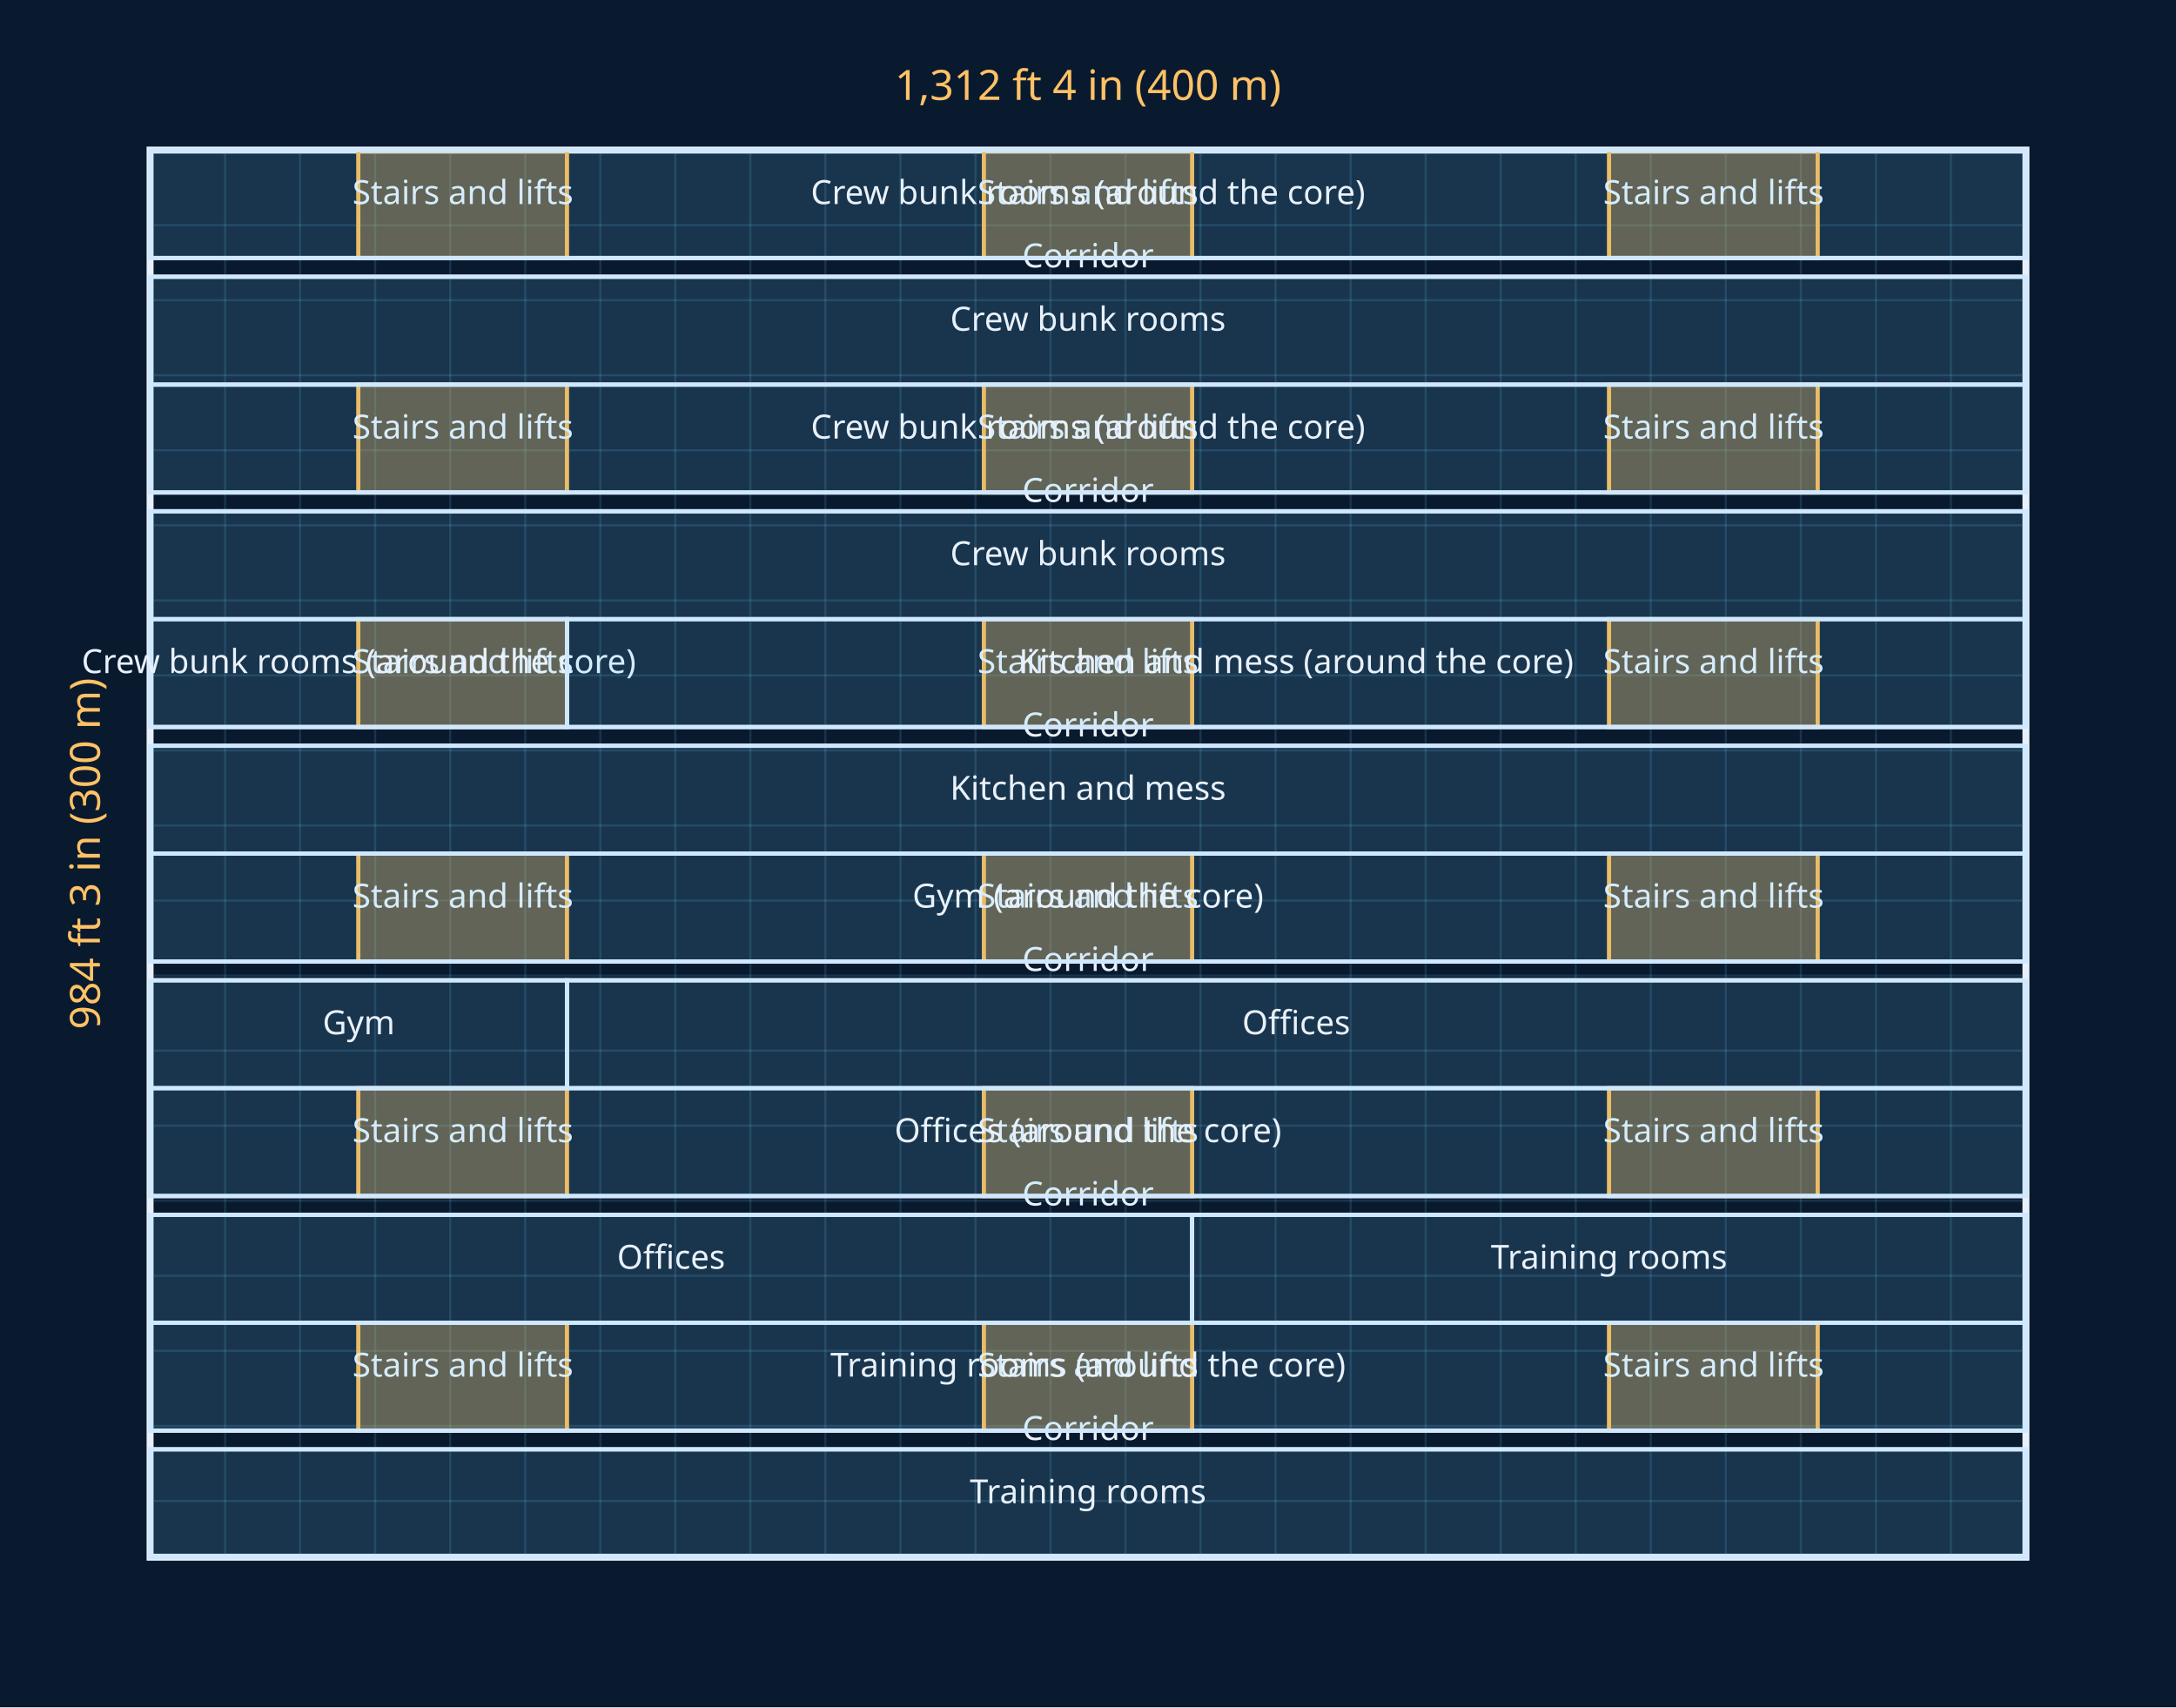
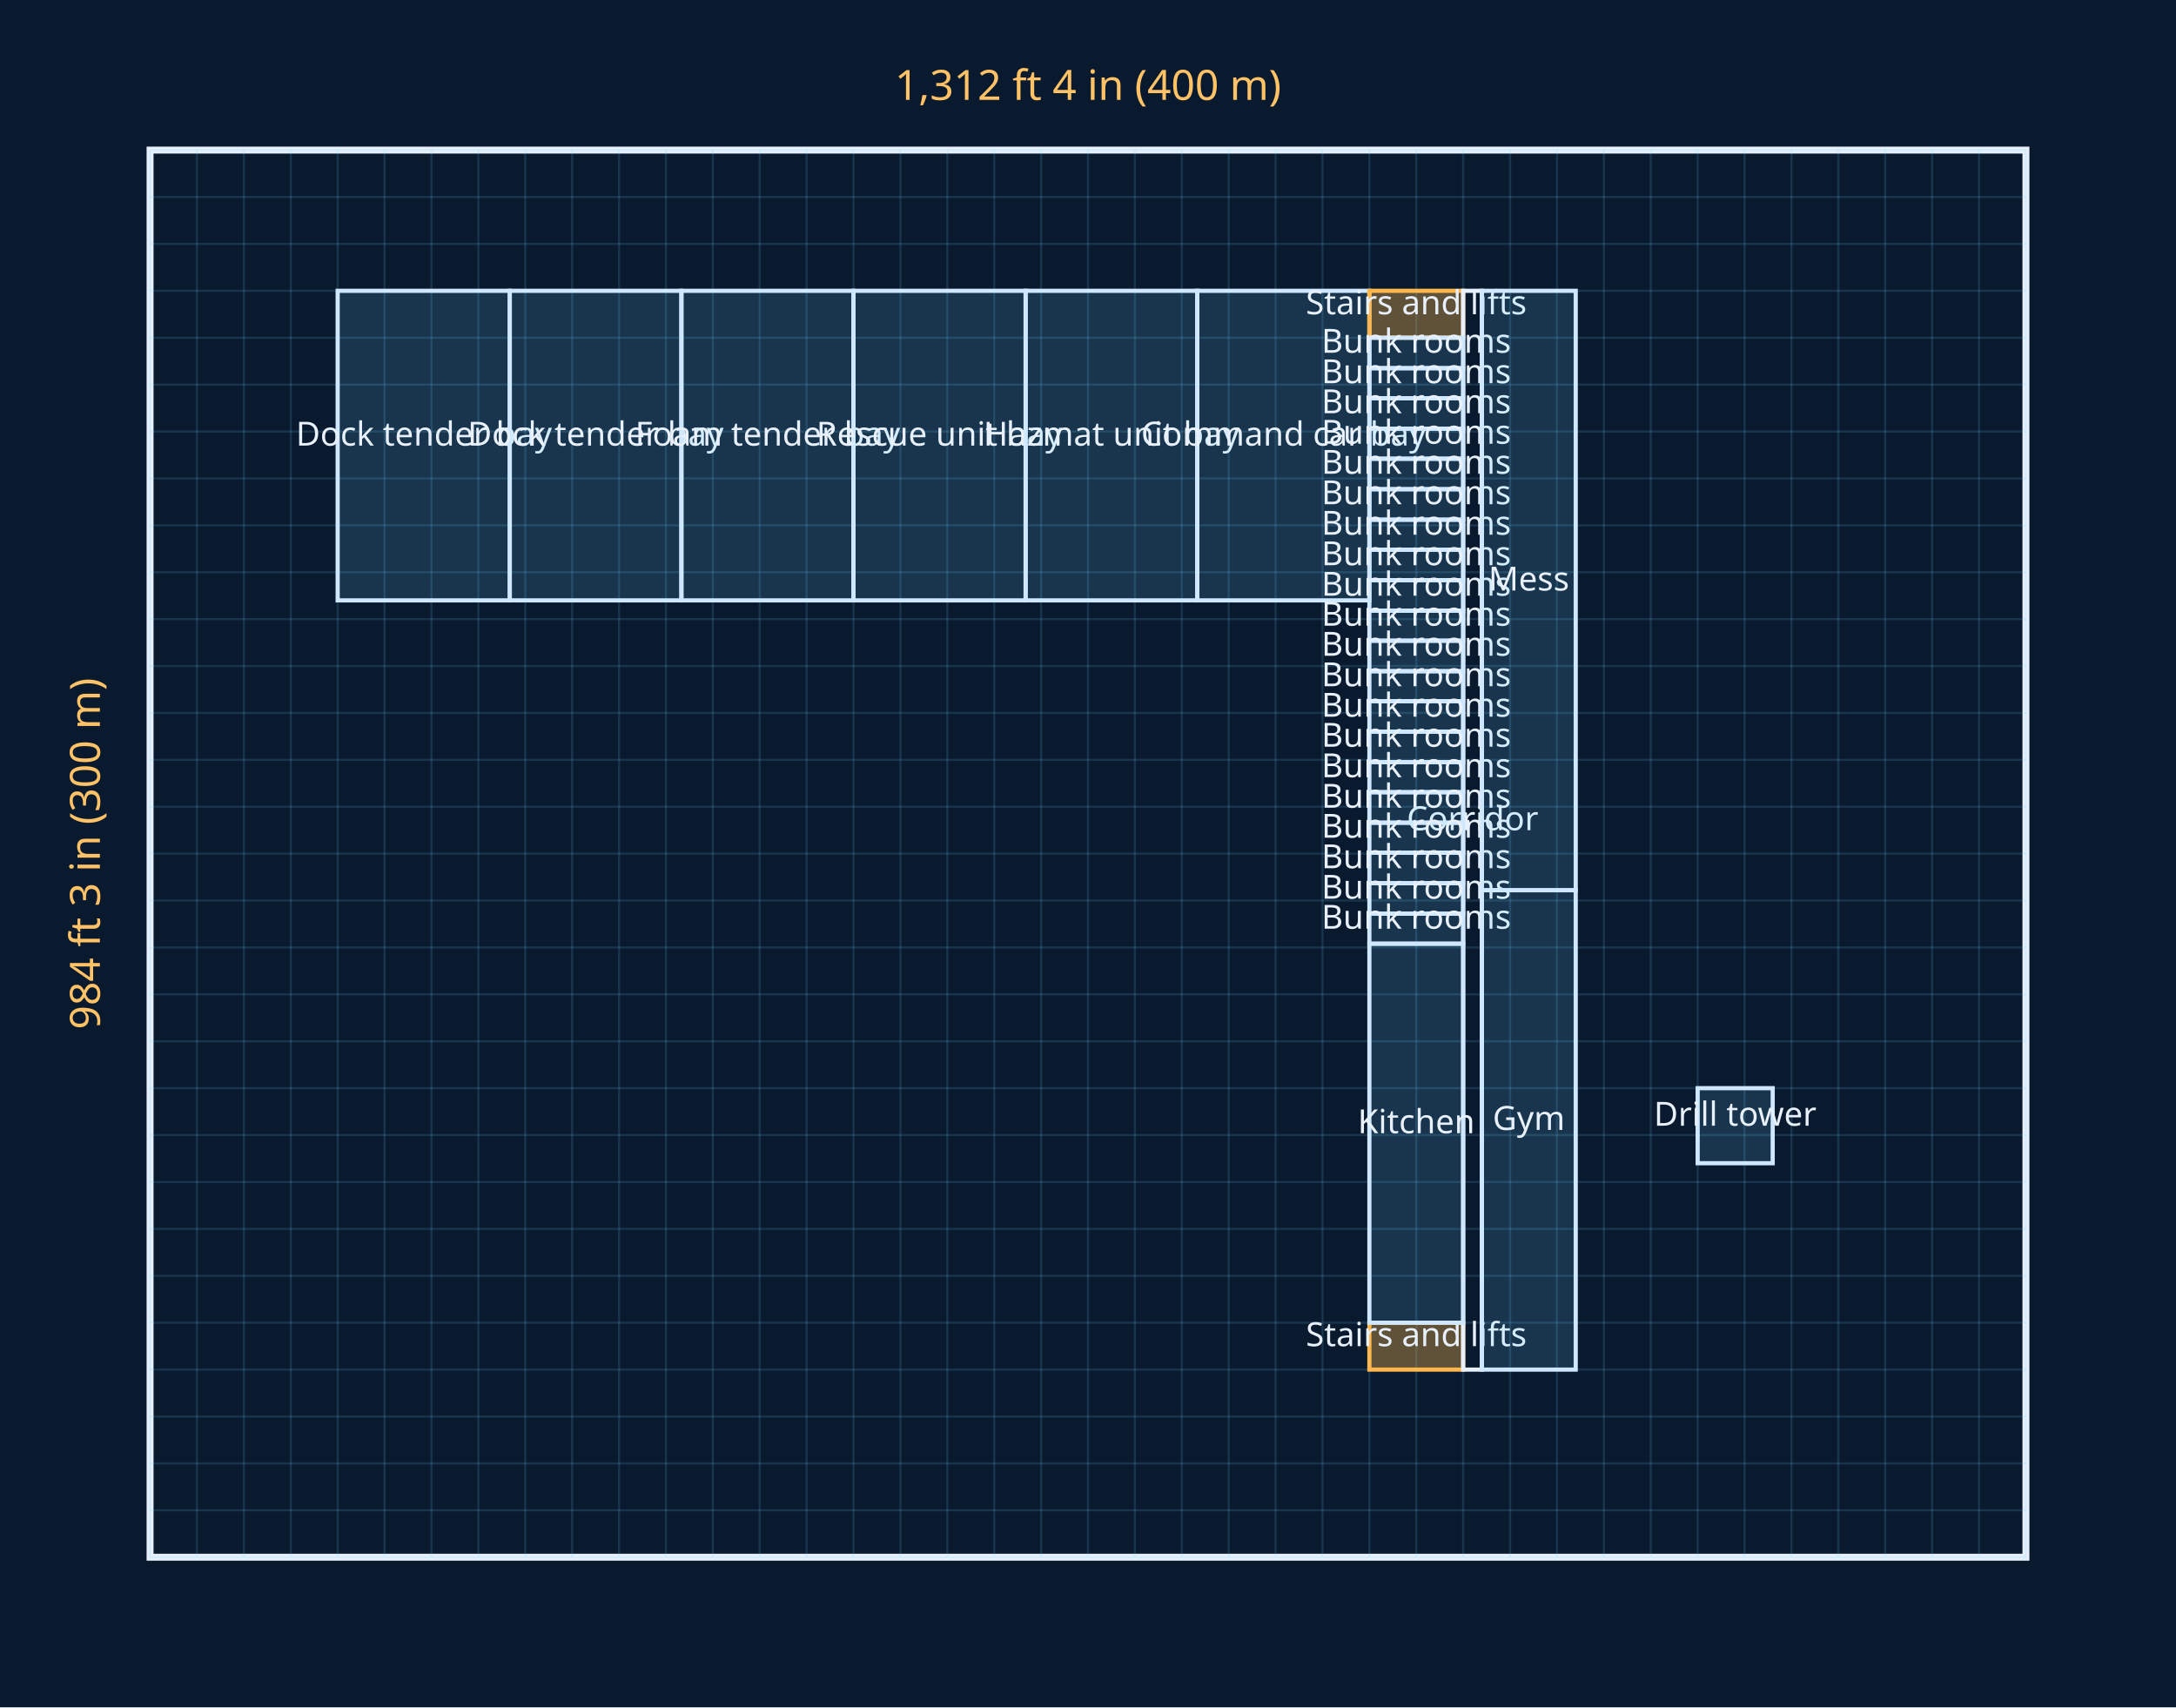
<svg xmlns="http://www.w3.org/2000/svg" viewBox="-32.0 -32.0 464.0 364.0" font-family="Segoe UI, sans-serif">
  <rect x="-32.0" y="-32.0" width="464.0" height="364.0" fill="#0a1a2e" />
  <rect x="0" y="0" width="400.0" height="300.0" fill="none" stroke="#e8f1fb" stroke-width="1.48" />
  <line x1="0.0" y1="0" x2="0.0" y2="300.0" stroke="#6fd0ff" stroke-opacity=".15" stroke-width="0.44" />
-   <line x1="16.0" y1="0" x2="16.0" y2="300.0" stroke="#6fd0ff" stroke-opacity=".15" stroke-width="0.44" />
-   <line x1="32.0" y1="0" x2="32.0" y2="300.0" stroke="#6fd0ff" stroke-opacity=".15" stroke-width="0.44" />
-   <line x1="48.0" y1="0" x2="48.0" y2="300.0" stroke="#6fd0ff" stroke-opacity=".15" stroke-width="0.44" />
-   <line x1="64.0" y1="0" x2="64.0" y2="300.0" stroke="#6fd0ff" stroke-opacity=".15" stroke-width="0.44" />
+   <line x1="10.0" y1="0" x2="10.0" y2="300.0" stroke="#6fd0ff" stroke-opacity=".15" stroke-width="0.44" />
+   <line x1="20.0" y1="0" x2="20.0" y2="300.0" stroke="#6fd0ff" stroke-opacity=".15" stroke-width="0.44" />
+   <line x1="30.0" y1="0" x2="30.0" y2="300.0" stroke="#6fd0ff" stroke-opacity=".15" stroke-width="0.44" />
+   <line x1="40.0" y1="0" x2="40.0" y2="300.0" stroke="#6fd0ff" stroke-opacity=".15" stroke-width="0.44" />
+   <line x1="50.0" y1="0" x2="50.0" y2="300.0" stroke="#6fd0ff" stroke-opacity=".15" stroke-width="0.44" />
+   <line x1="60.0" y1="0" x2="60.0" y2="300.0" stroke="#6fd0ff" stroke-opacity=".15" stroke-width="0.44" />
+   <line x1="70.0" y1="0" x2="70.0" y2="300.0" stroke="#6fd0ff" stroke-opacity=".15" stroke-width="0.44" />
  <line x1="80.0" y1="0" x2="80.0" y2="300.0" stroke="#6fd0ff" stroke-opacity=".15" stroke-width="0.44" />
-   <line x1="96.0" y1="0" x2="96.0" y2="300.0" stroke="#6fd0ff" stroke-opacity=".15" stroke-width="0.44" />
-   <line x1="112.0" y1="0" x2="112.0" y2="300.0" stroke="#6fd0ff" stroke-opacity=".15" stroke-width="0.44" />
-   <line x1="128.0" y1="0" x2="128.0" y2="300.0" stroke="#6fd0ff" stroke-opacity=".15" stroke-width="0.44" />
-   <line x1="144.0" y1="0" x2="144.0" y2="300.0" stroke="#6fd0ff" stroke-opacity=".15" stroke-width="0.44" />
+   <line x1="90.0" y1="0" x2="90.0" y2="300.0" stroke="#6fd0ff" stroke-opacity=".15" stroke-width="0.44" />
+   <line x1="100.0" y1="0" x2="100.0" y2="300.0" stroke="#6fd0ff" stroke-opacity=".15" stroke-width="0.44" />
+   <line x1="110.0" y1="0" x2="110.0" y2="300.0" stroke="#6fd0ff" stroke-opacity=".15" stroke-width="0.44" />
+   <line x1="120.0" y1="0" x2="120.0" y2="300.0" stroke="#6fd0ff" stroke-opacity=".15" stroke-width="0.44" />
+   <line x1="130.0" y1="0" x2="130.0" y2="300.0" stroke="#6fd0ff" stroke-opacity=".15" stroke-width="0.44" />
+   <line x1="140.0" y1="0" x2="140.0" y2="300.0" stroke="#6fd0ff" stroke-opacity=".15" stroke-width="0.44" />
+   <line x1="150.0" y1="0" x2="150.0" y2="300.0" stroke="#6fd0ff" stroke-opacity=".15" stroke-width="0.44" />
  <line x1="160.0" y1="0" x2="160.0" y2="300.0" stroke="#6fd0ff" stroke-opacity=".15" stroke-width="0.44" />
-   <line x1="176.0" y1="0" x2="176.0" y2="300.0" stroke="#6fd0ff" stroke-opacity=".15" stroke-width="0.44" />
-   <line x1="192.0" y1="0" x2="192.0" y2="300.0" stroke="#6fd0ff" stroke-opacity=".15" stroke-width="0.44" />
-   <line x1="208.0" y1="0" x2="208.0" y2="300.0" stroke="#6fd0ff" stroke-opacity=".15" stroke-width="0.44" />
-   <line x1="224.0" y1="0" x2="224.0" y2="300.0" stroke="#6fd0ff" stroke-opacity=".15" stroke-width="0.44" />
+   <line x1="170.0" y1="0" x2="170.0" y2="300.0" stroke="#6fd0ff" stroke-opacity=".15" stroke-width="0.44" />
+   <line x1="180.0" y1="0" x2="180.0" y2="300.0" stroke="#6fd0ff" stroke-opacity=".15" stroke-width="0.44" />
+   <line x1="190.0" y1="0" x2="190.0" y2="300.0" stroke="#6fd0ff" stroke-opacity=".15" stroke-width="0.44" />
+   <line x1="200.0" y1="0" x2="200.0" y2="300.0" stroke="#6fd0ff" stroke-opacity=".15" stroke-width="0.44" />
+   <line x1="210.0" y1="0" x2="210.0" y2="300.0" stroke="#6fd0ff" stroke-opacity=".15" stroke-width="0.44" />
+   <line x1="220.0" y1="0" x2="220.0" y2="300.0" stroke="#6fd0ff" stroke-opacity=".15" stroke-width="0.44" />
+   <line x1="230.0" y1="0" x2="230.0" y2="300.0" stroke="#6fd0ff" stroke-opacity=".15" stroke-width="0.44" />
  <line x1="240.0" y1="0" x2="240.0" y2="300.0" stroke="#6fd0ff" stroke-opacity=".15" stroke-width="0.44" />
-   <line x1="256.0" y1="0" x2="256.0" y2="300.0" stroke="#6fd0ff" stroke-opacity=".15" stroke-width="0.44" />
-   <line x1="272.0" y1="0" x2="272.0" y2="300.0" stroke="#6fd0ff" stroke-opacity=".15" stroke-width="0.44" />
-   <line x1="288.0" y1="0" x2="288.0" y2="300.0" stroke="#6fd0ff" stroke-opacity=".15" stroke-width="0.44" />
-   <line x1="304.0" y1="0" x2="304.0" y2="300.0" stroke="#6fd0ff" stroke-opacity=".15" stroke-width="0.44" />
+   <line x1="250.0" y1="0" x2="250.0" y2="300.0" stroke="#6fd0ff" stroke-opacity=".15" stroke-width="0.44" />
+   <line x1="260.0" y1="0" x2="260.0" y2="300.0" stroke="#6fd0ff" stroke-opacity=".15" stroke-width="0.44" />
+   <line x1="270.0" y1="0" x2="270.0" y2="300.0" stroke="#6fd0ff" stroke-opacity=".15" stroke-width="0.44" />
+   <line x1="280.0" y1="0" x2="280.0" y2="300.0" stroke="#6fd0ff" stroke-opacity=".15" stroke-width="0.44" />
+   <line x1="290.0" y1="0" x2="290.0" y2="300.0" stroke="#6fd0ff" stroke-opacity=".15" stroke-width="0.44" />
+   <line x1="300.0" y1="0" x2="300.0" y2="300.0" stroke="#6fd0ff" stroke-opacity=".15" stroke-width="0.44" />
+   <line x1="310.0" y1="0" x2="310.0" y2="300.0" stroke="#6fd0ff" stroke-opacity=".15" stroke-width="0.44" />
  <line x1="320.0" y1="0" x2="320.0" y2="300.0" stroke="#6fd0ff" stroke-opacity=".15" stroke-width="0.44" />
-   <line x1="336.0" y1="0" x2="336.0" y2="300.0" stroke="#6fd0ff" stroke-opacity=".15" stroke-width="0.44" />
-   <line x1="352.0" y1="0" x2="352.0" y2="300.0" stroke="#6fd0ff" stroke-opacity=".15" stroke-width="0.44" />
-   <line x1="368.0" y1="0" x2="368.0" y2="300.0" stroke="#6fd0ff" stroke-opacity=".15" stroke-width="0.44" />
-   <line x1="384.0" y1="0" x2="384.0" y2="300.0" stroke="#6fd0ff" stroke-opacity=".15" stroke-width="0.44" />
+   <line x1="330.0" y1="0" x2="330.0" y2="300.0" stroke="#6fd0ff" stroke-opacity=".15" stroke-width="0.44" />
+   <line x1="340.0" y1="0" x2="340.0" y2="300.0" stroke="#6fd0ff" stroke-opacity=".15" stroke-width="0.44" />
+   <line x1="350.0" y1="0" x2="350.0" y2="300.0" stroke="#6fd0ff" stroke-opacity=".15" stroke-width="0.44" />
+   <line x1="360.0" y1="0" x2="360.0" y2="300.0" stroke="#6fd0ff" stroke-opacity=".15" stroke-width="0.44" />
+   <line x1="370.0" y1="0" x2="370.0" y2="300.0" stroke="#6fd0ff" stroke-opacity=".15" stroke-width="0.44" />
+   <line x1="380.0" y1="0" x2="380.0" y2="300.0" stroke="#6fd0ff" stroke-opacity=".15" stroke-width="0.44" />
+   <line x1="390.0" y1="0" x2="390.0" y2="300.0" stroke="#6fd0ff" stroke-opacity=".15" stroke-width="0.44" />
  <line x1="400.0" y1="0" x2="400.0" y2="300.0" stroke="#6fd0ff" stroke-opacity=".15" stroke-width="0.44" />
  <line x1="0" y1="0.0" x2="400.0" y2="0.0" stroke="#6fd0ff" stroke-opacity=".15" stroke-width="0.44" />
-   <line x1="0" y1="16.0" x2="400.0" y2="16.0" stroke="#6fd0ff" stroke-opacity=".15" stroke-width="0.44" />
-   <line x1="0" y1="32.0" x2="400.0" y2="32.0" stroke="#6fd0ff" stroke-opacity=".15" stroke-width="0.44" />
-   <line x1="0" y1="48.0" x2="400.0" y2="48.0" stroke="#6fd0ff" stroke-opacity=".15" stroke-width="0.44" />
-   <line x1="0" y1="64.0" x2="400.0" y2="64.0" stroke="#6fd0ff" stroke-opacity=".15" stroke-width="0.44" />
+   <line x1="0" y1="10.0" x2="400.0" y2="10.0" stroke="#6fd0ff" stroke-opacity=".15" stroke-width="0.44" />
+   <line x1="0" y1="20.0" x2="400.0" y2="20.0" stroke="#6fd0ff" stroke-opacity=".15" stroke-width="0.44" />
+   <line x1="0" y1="30.0" x2="400.0" y2="30.0" stroke="#6fd0ff" stroke-opacity=".15" stroke-width="0.44" />
+   <line x1="0" y1="40.0" x2="400.0" y2="40.0" stroke="#6fd0ff" stroke-opacity=".15" stroke-width="0.44" />
+   <line x1="0" y1="50.0" x2="400.0" y2="50.0" stroke="#6fd0ff" stroke-opacity=".15" stroke-width="0.44" />
+   <line x1="0" y1="60.0" x2="400.0" y2="60.0" stroke="#6fd0ff" stroke-opacity=".15" stroke-width="0.44" />
+   <line x1="0" y1="70.0" x2="400.0" y2="70.0" stroke="#6fd0ff" stroke-opacity=".15" stroke-width="0.44" />
  <line x1="0" y1="80.0" x2="400.0" y2="80.0" stroke="#6fd0ff" stroke-opacity=".15" stroke-width="0.44" />
-   <line x1="0" y1="96.0" x2="400.0" y2="96.0" stroke="#6fd0ff" stroke-opacity=".15" stroke-width="0.44" />
-   <line x1="0" y1="112.0" x2="400.0" y2="112.0" stroke="#6fd0ff" stroke-opacity=".15" stroke-width="0.44" />
-   <line x1="0" y1="128.0" x2="400.0" y2="128.0" stroke="#6fd0ff" stroke-opacity=".15" stroke-width="0.44" />
-   <line x1="0" y1="144.0" x2="400.0" y2="144.0" stroke="#6fd0ff" stroke-opacity=".15" stroke-width="0.44" />
+   <line x1="0" y1="90.0" x2="400.0" y2="90.0" stroke="#6fd0ff" stroke-opacity=".15" stroke-width="0.44" />
+   <line x1="0" y1="100.0" x2="400.0" y2="100.0" stroke="#6fd0ff" stroke-opacity=".15" stroke-width="0.44" />
+   <line x1="0" y1="110.0" x2="400.0" y2="110.0" stroke="#6fd0ff" stroke-opacity=".15" stroke-width="0.44" />
+   <line x1="0" y1="120.0" x2="400.0" y2="120.0" stroke="#6fd0ff" stroke-opacity=".15" stroke-width="0.44" />
+   <line x1="0" y1="130.0" x2="400.0" y2="130.0" stroke="#6fd0ff" stroke-opacity=".15" stroke-width="0.44" />
+   <line x1="0" y1="140.0" x2="400.0" y2="140.0" stroke="#6fd0ff" stroke-opacity=".15" stroke-width="0.44" />
+   <line x1="0" y1="150.0" x2="400.0" y2="150.0" stroke="#6fd0ff" stroke-opacity=".15" stroke-width="0.44" />
  <line x1="0" y1="160.0" x2="400.0" y2="160.0" stroke="#6fd0ff" stroke-opacity=".15" stroke-width="0.44" />
-   <line x1="0" y1="176.0" x2="400.0" y2="176.0" stroke="#6fd0ff" stroke-opacity=".15" stroke-width="0.44" />
-   <line x1="0" y1="192.0" x2="400.0" y2="192.0" stroke="#6fd0ff" stroke-opacity=".15" stroke-width="0.44" />
-   <line x1="0" y1="208.0" x2="400.0" y2="208.0" stroke="#6fd0ff" stroke-opacity=".15" stroke-width="0.44" />
-   <line x1="0" y1="224.0" x2="400.0" y2="224.0" stroke="#6fd0ff" stroke-opacity=".15" stroke-width="0.44" />
+   <line x1="0" y1="170.0" x2="400.0" y2="170.0" stroke="#6fd0ff" stroke-opacity=".15" stroke-width="0.44" />
+   <line x1="0" y1="180.0" x2="400.0" y2="180.0" stroke="#6fd0ff" stroke-opacity=".15" stroke-width="0.44" />
+   <line x1="0" y1="190.0" x2="400.0" y2="190.0" stroke="#6fd0ff" stroke-opacity=".15" stroke-width="0.44" />
+   <line x1="0" y1="200.0" x2="400.0" y2="200.0" stroke="#6fd0ff" stroke-opacity=".15" stroke-width="0.44" />
+   <line x1="0" y1="210.0" x2="400.0" y2="210.0" stroke="#6fd0ff" stroke-opacity=".15" stroke-width="0.44" />
+   <line x1="0" y1="220.0" x2="400.0" y2="220.0" stroke="#6fd0ff" stroke-opacity=".15" stroke-width="0.44" />
+   <line x1="0" y1="230.0" x2="400.0" y2="230.0" stroke="#6fd0ff" stroke-opacity=".15" stroke-width="0.44" />
  <line x1="0" y1="240.0" x2="400.0" y2="240.0" stroke="#6fd0ff" stroke-opacity=".15" stroke-width="0.44" />
-   <line x1="0" y1="256.0" x2="400.0" y2="256.0" stroke="#6fd0ff" stroke-opacity=".15" stroke-width="0.44" />
-   <line x1="0" y1="272.0" x2="400.0" y2="272.0" stroke="#6fd0ff" stroke-opacity=".15" stroke-width="0.44" />
-   <line x1="0" y1="288.0" x2="400.0" y2="288.0" stroke="#6fd0ff" stroke-opacity=".15" stroke-width="0.44" />
-   <polygon points="44.4,0.0 88.9,0.0 88.9,23.0 44.4,23.0" fill="rgba(255,184,77,.35)" stroke="#ffb84d" stroke-width="0.89" />
-   <text x="66.7" y="11.5" font-size="7.1" fill="#e8f1fb" text-anchor="middle">Stairs and lifts</text>
-   <polygon points="177.8,0.0 222.2,0.0 222.2,23.0 177.8,23.0" fill="rgba(255,184,77,.35)" stroke="#ffb84d" stroke-width="0.89" />
-   <text x="200.0" y="11.5" font-size="7.1" fill="#e8f1fb" text-anchor="middle">Stairs and lifts</text>
-   <polygon points="311.1,0.0 355.6,0.0 355.6,23.0 311.1,23.0" fill="rgba(255,184,77,.35)" stroke="#ffb84d" stroke-width="0.89" />
-   <text x="333.4" y="11.5" font-size="7.1" fill="#e8f1fb" text-anchor="middle">Stairs and lifts</text>
-   <polygon points="44.4,50.0 88.9,50.0 88.9,73.0 44.4,73.0" fill="rgba(255,184,77,.35)" stroke="#ffb84d" stroke-width="0.89" />
-   <text x="66.7" y="61.5" font-size="7.1" fill="#e8f1fb" text-anchor="middle">Stairs and lifts</text>
-   <polygon points="177.8,50.0 222.2,50.0 222.2,73.0 177.8,73.0" fill="rgba(255,184,77,.35)" stroke="#ffb84d" stroke-width="0.89" />
-   <text x="200.0" y="61.5" font-size="7.1" fill="#e8f1fb" text-anchor="middle">Stairs and lifts</text>
-   <polygon points="311.1,50.0 355.6,50.0 355.6,73.0 311.1,73.0" fill="rgba(255,184,77,.35)" stroke="#ffb84d" stroke-width="0.89" />
-   <text x="333.4" y="61.5" font-size="7.1" fill="#e8f1fb" text-anchor="middle">Stairs and lifts</text>
-   <polygon points="44.4,100.0 88.9,100.0 88.9,123.0 44.4,123.0" fill="rgba(255,184,77,.35)" stroke="#ffb84d" stroke-width="0.89" />
-   <text x="66.7" y="111.5" font-size="7.1" fill="#e8f1fb" text-anchor="middle">Stairs and lifts</text>
-   <polygon points="177.8,100.0 222.2,100.0 222.2,123.0 177.8,123.0" fill="rgba(255,184,77,.35)" stroke="#ffb84d" stroke-width="0.89" />
-   <text x="200.0" y="111.5" font-size="7.1" fill="#e8f1fb" text-anchor="middle">Stairs and lifts</text>
-   <polygon points="311.1,100.0 355.6,100.0 355.6,123.0 311.1,123.0" fill="rgba(255,184,77,.35)" stroke="#ffb84d" stroke-width="0.89" />
-   <text x="333.4" y="111.5" font-size="7.1" fill="#e8f1fb" text-anchor="middle">Stairs and lifts</text>
-   <polygon points="44.4,150.0 88.9,150.0 88.9,173.0 44.4,173.0" fill="rgba(255,184,77,.35)" stroke="#ffb84d" stroke-width="0.89" />
-   <text x="66.7" y="161.5" font-size="7.1" fill="#e8f1fb" text-anchor="middle">Stairs and lifts</text>
-   <polygon points="177.8,150.0 222.2,150.0 222.2,173.0 177.8,173.0" fill="rgba(255,184,77,.35)" stroke="#ffb84d" stroke-width="0.89" />
-   <text x="200.0" y="161.5" font-size="7.1" fill="#e8f1fb" text-anchor="middle">Stairs and lifts</text>
-   <polygon points="311.1,150.0 355.6,150.0 355.6,173.0 311.1,173.0" fill="rgba(255,184,77,.35)" stroke="#ffb84d" stroke-width="0.89" />
-   <text x="333.4" y="161.5" font-size="7.1" fill="#e8f1fb" text-anchor="middle">Stairs and lifts</text>
-   <polygon points="44.4,200.0 88.9,200.0 88.9,223.0 44.4,223.0" fill="rgba(255,184,77,.35)" stroke="#ffb84d" stroke-width="0.89" />
-   <text x="66.7" y="211.5" font-size="7.1" fill="#e8f1fb" text-anchor="middle">Stairs and lifts</text>
-   <polygon points="177.8,200.0 222.2,200.0 222.2,223.0 177.8,223.0" fill="rgba(255,184,77,.35)" stroke="#ffb84d" stroke-width="0.89" />
-   <text x="200.0" y="211.5" font-size="7.1" fill="#e8f1fb" text-anchor="middle">Stairs and lifts</text>
-   <polygon points="311.1,200.0 355.6,200.0 355.6,223.0 311.1,223.0" fill="rgba(255,184,77,.35)" stroke="#ffb84d" stroke-width="0.89" />
-   <text x="333.4" y="211.5" font-size="7.1" fill="#e8f1fb" text-anchor="middle">Stairs and lifts</text>
-   <polygon points="44.4,250.0 88.9,250.0 88.9,273.0 44.4,273.0" fill="rgba(255,184,77,.35)" stroke="#ffb84d" stroke-width="0.89" />
-   <text x="66.7" y="261.5" font-size="7.1" fill="#e8f1fb" text-anchor="middle">Stairs and lifts</text>
-   <polygon points="177.8,250.0 222.2,250.0 222.2,273.0 177.8,273.0" fill="rgba(255,184,77,.35)" stroke="#ffb84d" stroke-width="0.89" />
-   <text x="200.0" y="261.5" font-size="7.1" fill="#e8f1fb" text-anchor="middle">Stairs and lifts</text>
-   <polygon points="311.1,250.0 355.6,250.0 355.6,273.0 311.1,273.0" fill="rgba(255,184,77,.35)" stroke="#ffb84d" stroke-width="0.89" />
-   <text x="333.4" y="261.5" font-size="7.1" fill="#e8f1fb" text-anchor="middle">Stairs and lifts</text>
-   <polygon points="0.0,23.0 400.0,23.0 400.0,27.0 0.0,27.0" fill="none" stroke="#e8f1fb" stroke-width="0.89" />
-   <text x="200.0" y="25.0" font-size="7.1" fill="#e8f1fb" text-anchor="middle">Corridor</text>
-   <polygon points="0.0,73.0 400.0,73.0 400.0,77.0 0.0,77.0" fill="none" stroke="#e8f1fb" stroke-width="0.89" />
-   <text x="200.0" y="75.0" font-size="7.1" fill="#e8f1fb" text-anchor="middle">Corridor</text>
-   <polygon points="0.0,123.0 400.0,123.0 400.0,127.0 0.0,127.0" fill="none" stroke="#e8f1fb" stroke-width="0.89" />
-   <text x="200.0" y="125.0" font-size="7.1" fill="#e8f1fb" text-anchor="middle">Corridor</text>
-   <polygon points="0.0,173.0 400.0,173.0 400.0,177.0 0.0,177.0" fill="none" stroke="#e8f1fb" stroke-width="0.89" />
-   <text x="200.0" y="175.0" font-size="7.1" fill="#e8f1fb" text-anchor="middle">Corridor</text>
-   <polygon points="0.0,223.0 400.0,223.0 400.0,227.0 0.0,227.0" fill="none" stroke="#e8f1fb" stroke-width="0.89" />
-   <text x="200.0" y="225.0" font-size="7.1" fill="#e8f1fb" text-anchor="middle">Corridor</text>
-   <polygon points="0.0,273.0 400.0,273.0 400.0,277.0 0.0,277.0" fill="none" stroke="#e8f1fb" stroke-width="0.89" />
-   <text x="200.0" y="275.0" font-size="7.1" fill="#e8f1fb" text-anchor="middle">Corridor</text>
-   <polygon points="0.0,0.0 400.0,0.0 400.0,23.0 0.0,23.0" fill="rgba(111,208,255,.15)" stroke="#cfe8ff" stroke-width="0.89" />
-   <text x="200.0" y="11.5" font-size="7.1" fill="#e8f1fb" text-anchor="middle">Crew bunk rooms (around the core)</text>
-   <polygon points="0.0,27.0 400.0,27.0 400.0,50.0 0.0,50.0" fill="rgba(111,208,255,.15)" stroke="#cfe8ff" stroke-width="0.89" />
-   <text x="200.0" y="38.5" font-size="7.1" fill="#e8f1fb" text-anchor="middle">Crew bunk rooms</text>
-   <polygon points="0.0,50.0 400.0,50.0 400.0,73.0 0.0,73.0" fill="rgba(111,208,255,.15)" stroke="#cfe8ff" stroke-width="0.89" />
-   <text x="200.0" y="61.5" font-size="7.1" fill="#e8f1fb" text-anchor="middle">Crew bunk rooms (around the core)</text>
-   <polygon points="0.0,77.0 400.0,77.0 400.0,100.0 0.0,100.0" fill="rgba(111,208,255,.15)" stroke="#cfe8ff" stroke-width="0.89" />
-   <text x="200.0" y="88.5" font-size="7.1" fill="#e8f1fb" text-anchor="middle">Crew bunk rooms</text>
-   <polygon points="0.0,100.0 88.9,100.0 88.9,123.0 0.0,123.0" fill="rgba(111,208,255,.15)" stroke="#cfe8ff" stroke-width="0.89" />
-   <text x="44.5" y="111.5" font-size="7.1" fill="#e8f1fb" text-anchor="middle">Crew bunk rooms (around the core)</text>
-   <polygon points="88.9,100.0 400.0,100.0 400.0,123.0 88.9,123.0" fill="rgba(111,208,255,.15)" stroke="#cfe8ff" stroke-width="0.89" />
-   <text x="244.4" y="111.5" font-size="7.1" fill="#e8f1fb" text-anchor="middle">Kitchen and mess (around the core)</text>
-   <polygon points="0.0,127.0 400.0,127.0 400.0,150.0 0.0,150.0" fill="rgba(111,208,255,.15)" stroke="#cfe8ff" stroke-width="0.89" />
-   <text x="200.0" y="138.5" font-size="7.1" fill="#e8f1fb" text-anchor="middle">Kitchen and mess</text>
-   <polygon points="0.0,150.0 400.0,150.0 400.0,173.0 0.0,173.0" fill="rgba(111,208,255,.15)" stroke="#cfe8ff" stroke-width="0.89" />
-   <text x="200.0" y="161.5" font-size="7.1" fill="#e8f1fb" text-anchor="middle">Gym (around the core)</text>
-   <polygon points="0.0,177.0 88.9,177.0 88.9,200.0 0.0,200.0" fill="rgba(111,208,255,.15)" stroke="#cfe8ff" stroke-width="0.89" />
-   <text x="44.5" y="188.5" font-size="7.1" fill="#e8f1fb" text-anchor="middle">Gym</text>
-   <polygon points="88.9,177.0 400.0,177.0 400.0,200.0 88.9,200.0" fill="rgba(111,208,255,.15)" stroke="#cfe8ff" stroke-width="0.89" />
-   <text x="244.4" y="188.5" font-size="7.1" fill="#e8f1fb" text-anchor="middle">Offices</text>
-   <polygon points="0.0,200.0 400.0,200.0 400.0,223.0 0.0,223.0" fill="rgba(111,208,255,.15)" stroke="#cfe8ff" stroke-width="0.89" />
-   <text x="200.0" y="211.5" font-size="7.1" fill="#e8f1fb" text-anchor="middle">Offices (around the core)</text>
-   <polygon points="0.0,227.0 222.2,227.0 222.2,250.0 0.0,250.0" fill="rgba(111,208,255,.15)" stroke="#cfe8ff" stroke-width="0.89" />
-   <text x="111.1" y="238.5" font-size="7.1" fill="#e8f1fb" text-anchor="middle">Offices</text>
-   <polygon points="222.2,227.0 400.0,227.0 400.0,250.0 222.2,250.0" fill="rgba(111,208,255,.15)" stroke="#cfe8ff" stroke-width="0.89" />
-   <text x="311.1" y="238.5" font-size="7.1" fill="#e8f1fb" text-anchor="middle">Training rooms</text>
-   <polygon points="0.0,250.0 400.0,250.0 400.0,273.0 0.0,273.0" fill="rgba(111,208,255,.15)" stroke="#cfe8ff" stroke-width="0.89" />
-   <text x="200.0" y="261.5" font-size="7.1" fill="#e8f1fb" text-anchor="middle">Training rooms (around the core)</text>
-   <polygon points="0.0,277.0 400.0,277.0 400.0,300.0 0.0,300.0" fill="rgba(111,208,255,.15)" stroke="#cfe8ff" stroke-width="0.89" />
-   <text x="200.0" y="288.5" font-size="7.1" fill="#e8f1fb" text-anchor="middle">Training rooms</text>
+   <line x1="0" y1="250.0" x2="400.0" y2="250.0" stroke="#6fd0ff" stroke-opacity=".15" stroke-width="0.44" />
+   <line x1="0" y1="260.0" x2="400.0" y2="260.0" stroke="#6fd0ff" stroke-opacity=".15" stroke-width="0.44" />
+   <line x1="0" y1="270.0" x2="400.0" y2="270.0" stroke="#6fd0ff" stroke-opacity=".15" stroke-width="0.44" />
+   <line x1="0" y1="280.0" x2="400.0" y2="280.0" stroke="#6fd0ff" stroke-opacity=".15" stroke-width="0.44" />
+   <line x1="0" y1="290.0" x2="400.0" y2="290.0" stroke="#6fd0ff" stroke-opacity=".15" stroke-width="0.44" />
+   <line x1="0" y1="300.0" x2="400.0" y2="300.0" stroke="#6fd0ff" stroke-opacity=".15" stroke-width="0.44" />
+   <polygon points="40.0,30.0 76.7,30.0 76.7,96.0 40.0,96.0" fill="rgba(111,208,255,.15)" stroke="#cfe8ff" stroke-width="0.89" />
+   <text x="58.4" y="63.0" font-size="7.1" fill="#e8f1fb" text-anchor="middle">Dock tender bay</text>
+   <polygon points="76.7,30.0 113.3,30.0 113.3,96.0 76.7,96.0" fill="rgba(111,208,255,.15)" stroke="#cfe8ff" stroke-width="0.89" />
+   <text x="95.0" y="63.0" font-size="7.1" fill="#e8f1fb" text-anchor="middle">Dock tender bay</text>
+   <polygon points="113.3,30.0 150.0,30.0 150.0,96.0 113.3,96.0" fill="rgba(111,208,255,.15)" stroke="#cfe8ff" stroke-width="0.89" />
+   <text x="131.7" y="63.0" font-size="7.1" fill="#e8f1fb" text-anchor="middle">Foam tender bay</text>
+   <polygon points="150.0,30.0 186.7,30.0 186.7,96.0 150.0,96.0" fill="rgba(111,208,255,.15)" stroke="#cfe8ff" stroke-width="0.89" />
+   <text x="168.3" y="63.0" font-size="7.1" fill="#e8f1fb" text-anchor="middle">Rescue unit bay</text>
+   <polygon points="186.7,30.0 223.3,30.0 223.3,96.0 186.7,96.0" fill="rgba(111,208,255,.15)" stroke="#cfe8ff" stroke-width="0.89" />
+   <text x="205.0" y="63.0" font-size="7.1" fill="#e8f1fb" text-anchor="middle">Hazmat unit bay</text>
+   <polygon points="223.3,30.0 260.0,30.0 260.0,96.0 223.3,96.0" fill="rgba(111,208,255,.15)" stroke="#cfe8ff" stroke-width="0.89" />
+   <text x="241.7" y="63.0" font-size="7.1" fill="#e8f1fb" text-anchor="middle">Command car bay</text>
+   <polygon points="260.0,30.0 280.0,30.0 280.0,40.0 260.0,40.0" fill="rgba(255,184,77,.35)" stroke="#ffb84d" stroke-width="0.89" />
+   <text x="270.0" y="35.0" font-size="7.1" fill="#e8f1fb" text-anchor="middle">Stairs and lifts</text>
+   <polygon points="260.0,250.0 280.0,250.0 280.0,260.0 260.0,260.0" fill="rgba(255,184,77,.35)" stroke="#ffb84d" stroke-width="0.89" />
+   <text x="270.0" y="255.0" font-size="7.1" fill="#e8f1fb" text-anchor="middle">Stairs and lifts</text>
+   <polygon points="280.0,30.0 284.0,30.0 284.0,260.0 280.0,260.0" fill="none" stroke="#e8f1fb" stroke-width="0.89" />
+   <text x="282.0" y="145.0" font-size="7.1" fill="#e8f1fb" text-anchor="middle">Corridor</text>
+   <polygon points="260.0,40.0 280.0,40.0 280.0,46.5 260.0,46.5" fill="rgba(111,208,255,.15)" stroke="#cfe8ff" stroke-width="0.89" />
+   <text x="270.0" y="43.2" font-size="7.1" fill="#e8f1fb" text-anchor="middle">Bunk rooms</text>
+   <polygon points="260.0,46.5 280.0,46.5 280.0,52.9 260.0,52.9" fill="rgba(111,208,255,.15)" stroke="#cfe8ff" stroke-width="0.89" />
+   <text x="270.0" y="49.7" font-size="7.1" fill="#e8f1fb" text-anchor="middle">Bunk rooms</text>
+   <polygon points="260.0,52.9 280.0,52.9 280.0,59.4 260.0,59.4" fill="rgba(111,208,255,.15)" stroke="#cfe8ff" stroke-width="0.89" />
+   <text x="270.0" y="56.1" font-size="7.1" fill="#e8f1fb" text-anchor="middle">Bunk rooms</text>
+   <polygon points="260.0,59.4 280.0,59.4 280.0,65.8 260.0,65.8" fill="rgba(111,208,255,.15)" stroke="#cfe8ff" stroke-width="0.89" />
+   <text x="270.0" y="62.6" font-size="7.1" fill="#e8f1fb" text-anchor="middle">Bunk rooms</text>
+   <polygon points="260.0,65.8 280.0,65.8 280.0,72.3 260.0,72.3" fill="rgba(111,208,255,.15)" stroke="#cfe8ff" stroke-width="0.89" />
+   <text x="270.0" y="69.0" font-size="7.1" fill="#e8f1fb" text-anchor="middle">Bunk rooms</text>
+   <polygon points="260.0,72.3 280.0,72.3 280.0,78.8 260.0,78.8" fill="rgba(111,208,255,.15)" stroke="#cfe8ff" stroke-width="0.89" />
+   <text x="270.0" y="75.5" font-size="7.1" fill="#e8f1fb" text-anchor="middle">Bunk rooms</text>
+   <polygon points="260.0,78.8 280.0,78.8 280.0,85.2 260.0,85.2" fill="rgba(111,208,255,.15)" stroke="#cfe8ff" stroke-width="0.89" />
+   <text x="270.0" y="82.0" font-size="7.1" fill="#e8f1fb" text-anchor="middle">Bunk rooms</text>
+   <polygon points="260.0,85.2 280.0,85.2 280.0,91.7 260.0,91.7" fill="rgba(111,208,255,.15)" stroke="#cfe8ff" stroke-width="0.89" />
+   <text x="270.0" y="88.5" font-size="7.1" fill="#e8f1fb" text-anchor="middle">Bunk rooms</text>
+   <polygon points="260.0,91.7 280.0,91.7 280.0,98.2 260.0,98.2" fill="rgba(111,208,255,.15)" stroke="#cfe8ff" stroke-width="0.89" />
+   <text x="270.0" y="95.0" font-size="7.1" fill="#e8f1fb" text-anchor="middle">Bunk rooms</text>
+   <polygon points="260.0,98.2 280.0,98.2 280.0,104.6 260.0,104.6" fill="rgba(111,208,255,.15)" stroke="#cfe8ff" stroke-width="0.89" />
+   <text x="270.0" y="101.4" font-size="7.1" fill="#e8f1fb" text-anchor="middle">Bunk rooms</text>
+   <polygon points="260.0,104.6 280.0,104.6 280.0,111.1 260.0,111.1" fill="rgba(111,208,255,.15)" stroke="#cfe8ff" stroke-width="0.89" />
+   <text x="270.0" y="107.8" font-size="7.1" fill="#e8f1fb" text-anchor="middle">Bunk rooms</text>
+   <polygon points="260.0,111.1 280.0,111.1 280.0,117.5 260.0,117.5" fill="rgba(111,208,255,.15)" stroke="#cfe8ff" stroke-width="0.89" />
+   <text x="270.0" y="114.3" font-size="7.1" fill="#e8f1fb" text-anchor="middle">Bunk rooms</text>
+   <polygon points="260.0,117.5 280.0,117.5 280.0,124.0 260.0,124.0" fill="rgba(111,208,255,.15)" stroke="#cfe8ff" stroke-width="0.89" />
+   <text x="270.0" y="120.8" font-size="7.1" fill="#e8f1fb" text-anchor="middle">Bunk rooms</text>
+   <polygon points="260.0,124.0 280.0,124.0 280.0,130.5 260.0,130.5" fill="rgba(111,208,255,.15)" stroke="#cfe8ff" stroke-width="0.89" />
+   <text x="270.0" y="127.2" font-size="7.1" fill="#e8f1fb" text-anchor="middle">Bunk rooms</text>
+   <polygon points="260.0,130.5 280.0,130.5 280.0,136.9 260.0,136.9" fill="rgba(111,208,255,.15)" stroke="#cfe8ff" stroke-width="0.89" />
+   <text x="270.0" y="133.7" font-size="7.1" fill="#e8f1fb" text-anchor="middle">Bunk rooms</text>
+   <polygon points="260.0,136.9 280.0,136.9 280.0,143.4 260.0,143.4" fill="rgba(111,208,255,.15)" stroke="#cfe8ff" stroke-width="0.89" />
+   <text x="270.0" y="140.2" font-size="7.1" fill="#e8f1fb" text-anchor="middle">Bunk rooms</text>
+   <polygon points="260.0,143.4 280.0,143.4 280.0,149.8 260.0,149.8" fill="rgba(111,208,255,.15)" stroke="#cfe8ff" stroke-width="0.89" />
+   <text x="270.0" y="146.6" font-size="7.1" fill="#e8f1fb" text-anchor="middle">Bunk rooms</text>
+   <polygon points="260.0,149.8 280.0,149.8 280.0,156.3 260.0,156.3" fill="rgba(111,208,255,.15)" stroke="#cfe8ff" stroke-width="0.89" />
+   <text x="270.0" y="153.1" font-size="7.1" fill="#e8f1fb" text-anchor="middle">Bunk rooms</text>
+   <polygon points="260.0,156.3 280.0,156.3 280.0,162.8 260.0,162.8" fill="rgba(111,208,255,.15)" stroke="#cfe8ff" stroke-width="0.89" />
+   <text x="270.0" y="159.6" font-size="7.1" fill="#e8f1fb" text-anchor="middle">Bunk rooms</text>
+   <polygon points="260.0,162.8 280.0,162.8 280.0,169.2 260.0,169.2" fill="rgba(111,208,255,.15)" stroke="#cfe8ff" stroke-width="0.89" />
+   <text x="270.0" y="166.0" font-size="7.1" fill="#e8f1fb" text-anchor="middle">Bunk rooms</text>
+   <polygon points="260.0,169.2 280.0,169.2 280.0,250.0 260.0,250.0" fill="rgba(111,208,255,.15)" stroke="#cfe8ff" stroke-width="0.89" />
+   <text x="270.0" y="209.6" font-size="7.1" fill="#e8f1fb" text-anchor="middle">Kitchen</text>
+   <polygon points="284.0,30.0 304.0,30.0 304.0,157.8 284.0,157.8" fill="rgba(111,208,255,.15)" stroke="#cfe8ff" stroke-width="0.89" />
+   <text x="294.0" y="93.9" font-size="7.1" fill="#e8f1fb" text-anchor="middle">Mess</text>
+   <polygon points="284.0,157.8 304.0,157.8 304.0,260.0 284.0,260.0" fill="rgba(111,208,255,.15)" stroke="#cfe8ff" stroke-width="0.89" />
+   <text x="294.0" y="208.9" font-size="7.1" fill="#e8f1fb" text-anchor="middle">Gym</text>
+   <polygon points="330.0,200.0 346.0,200.0 346.0,216.0 330.0,216.0" fill="rgba(111,208,255,.15)" stroke="#cfe8ff" stroke-width="0.89" />
+   <text x="338.0" y="208.0" font-size="7.1" fill="#e8f1fb" text-anchor="middle">Drill tower</text>
  <text x="200.0" y="-10.7" font-size="8.9" fill="#ffc266" text-anchor="middle">1,312 ft 4 in (400 m)</text>
  <text x="-10.7" y="150.0" font-size="8.9" fill="#ffc266" text-anchor="middle" transform="rotate(-90 -10.7 150.0)">984 ft 3 in (300 m)</text>
</svg>
